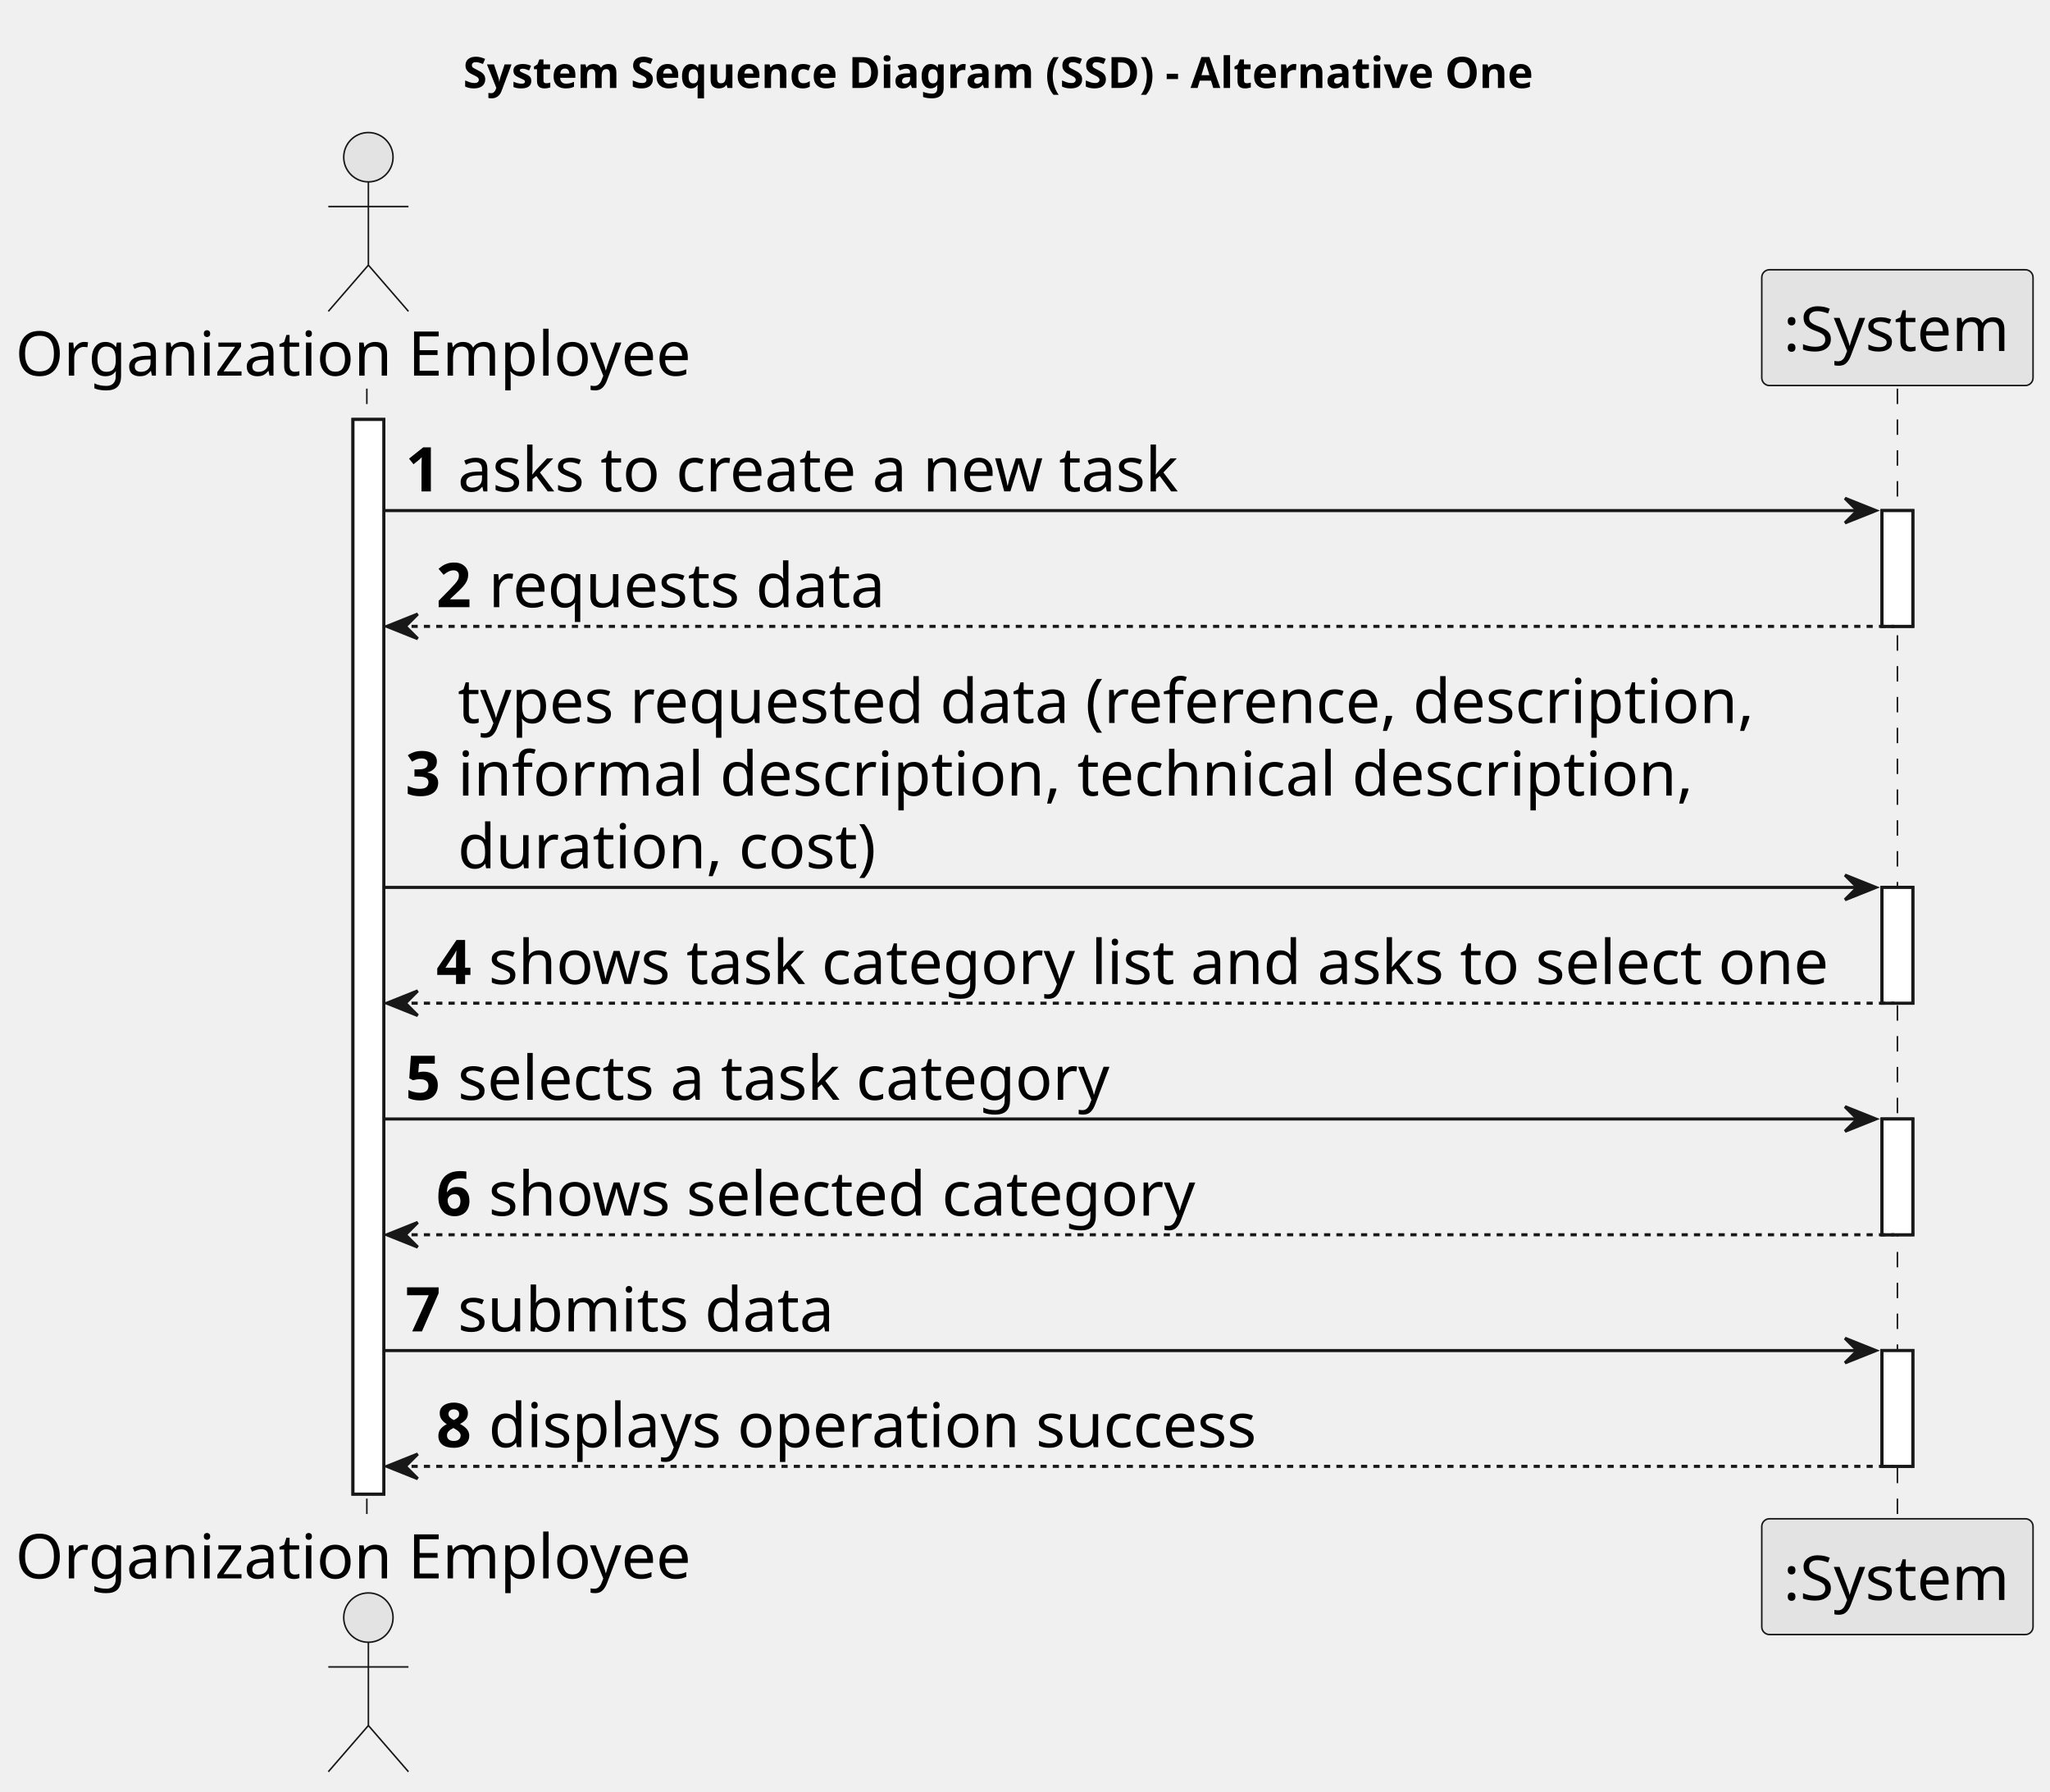
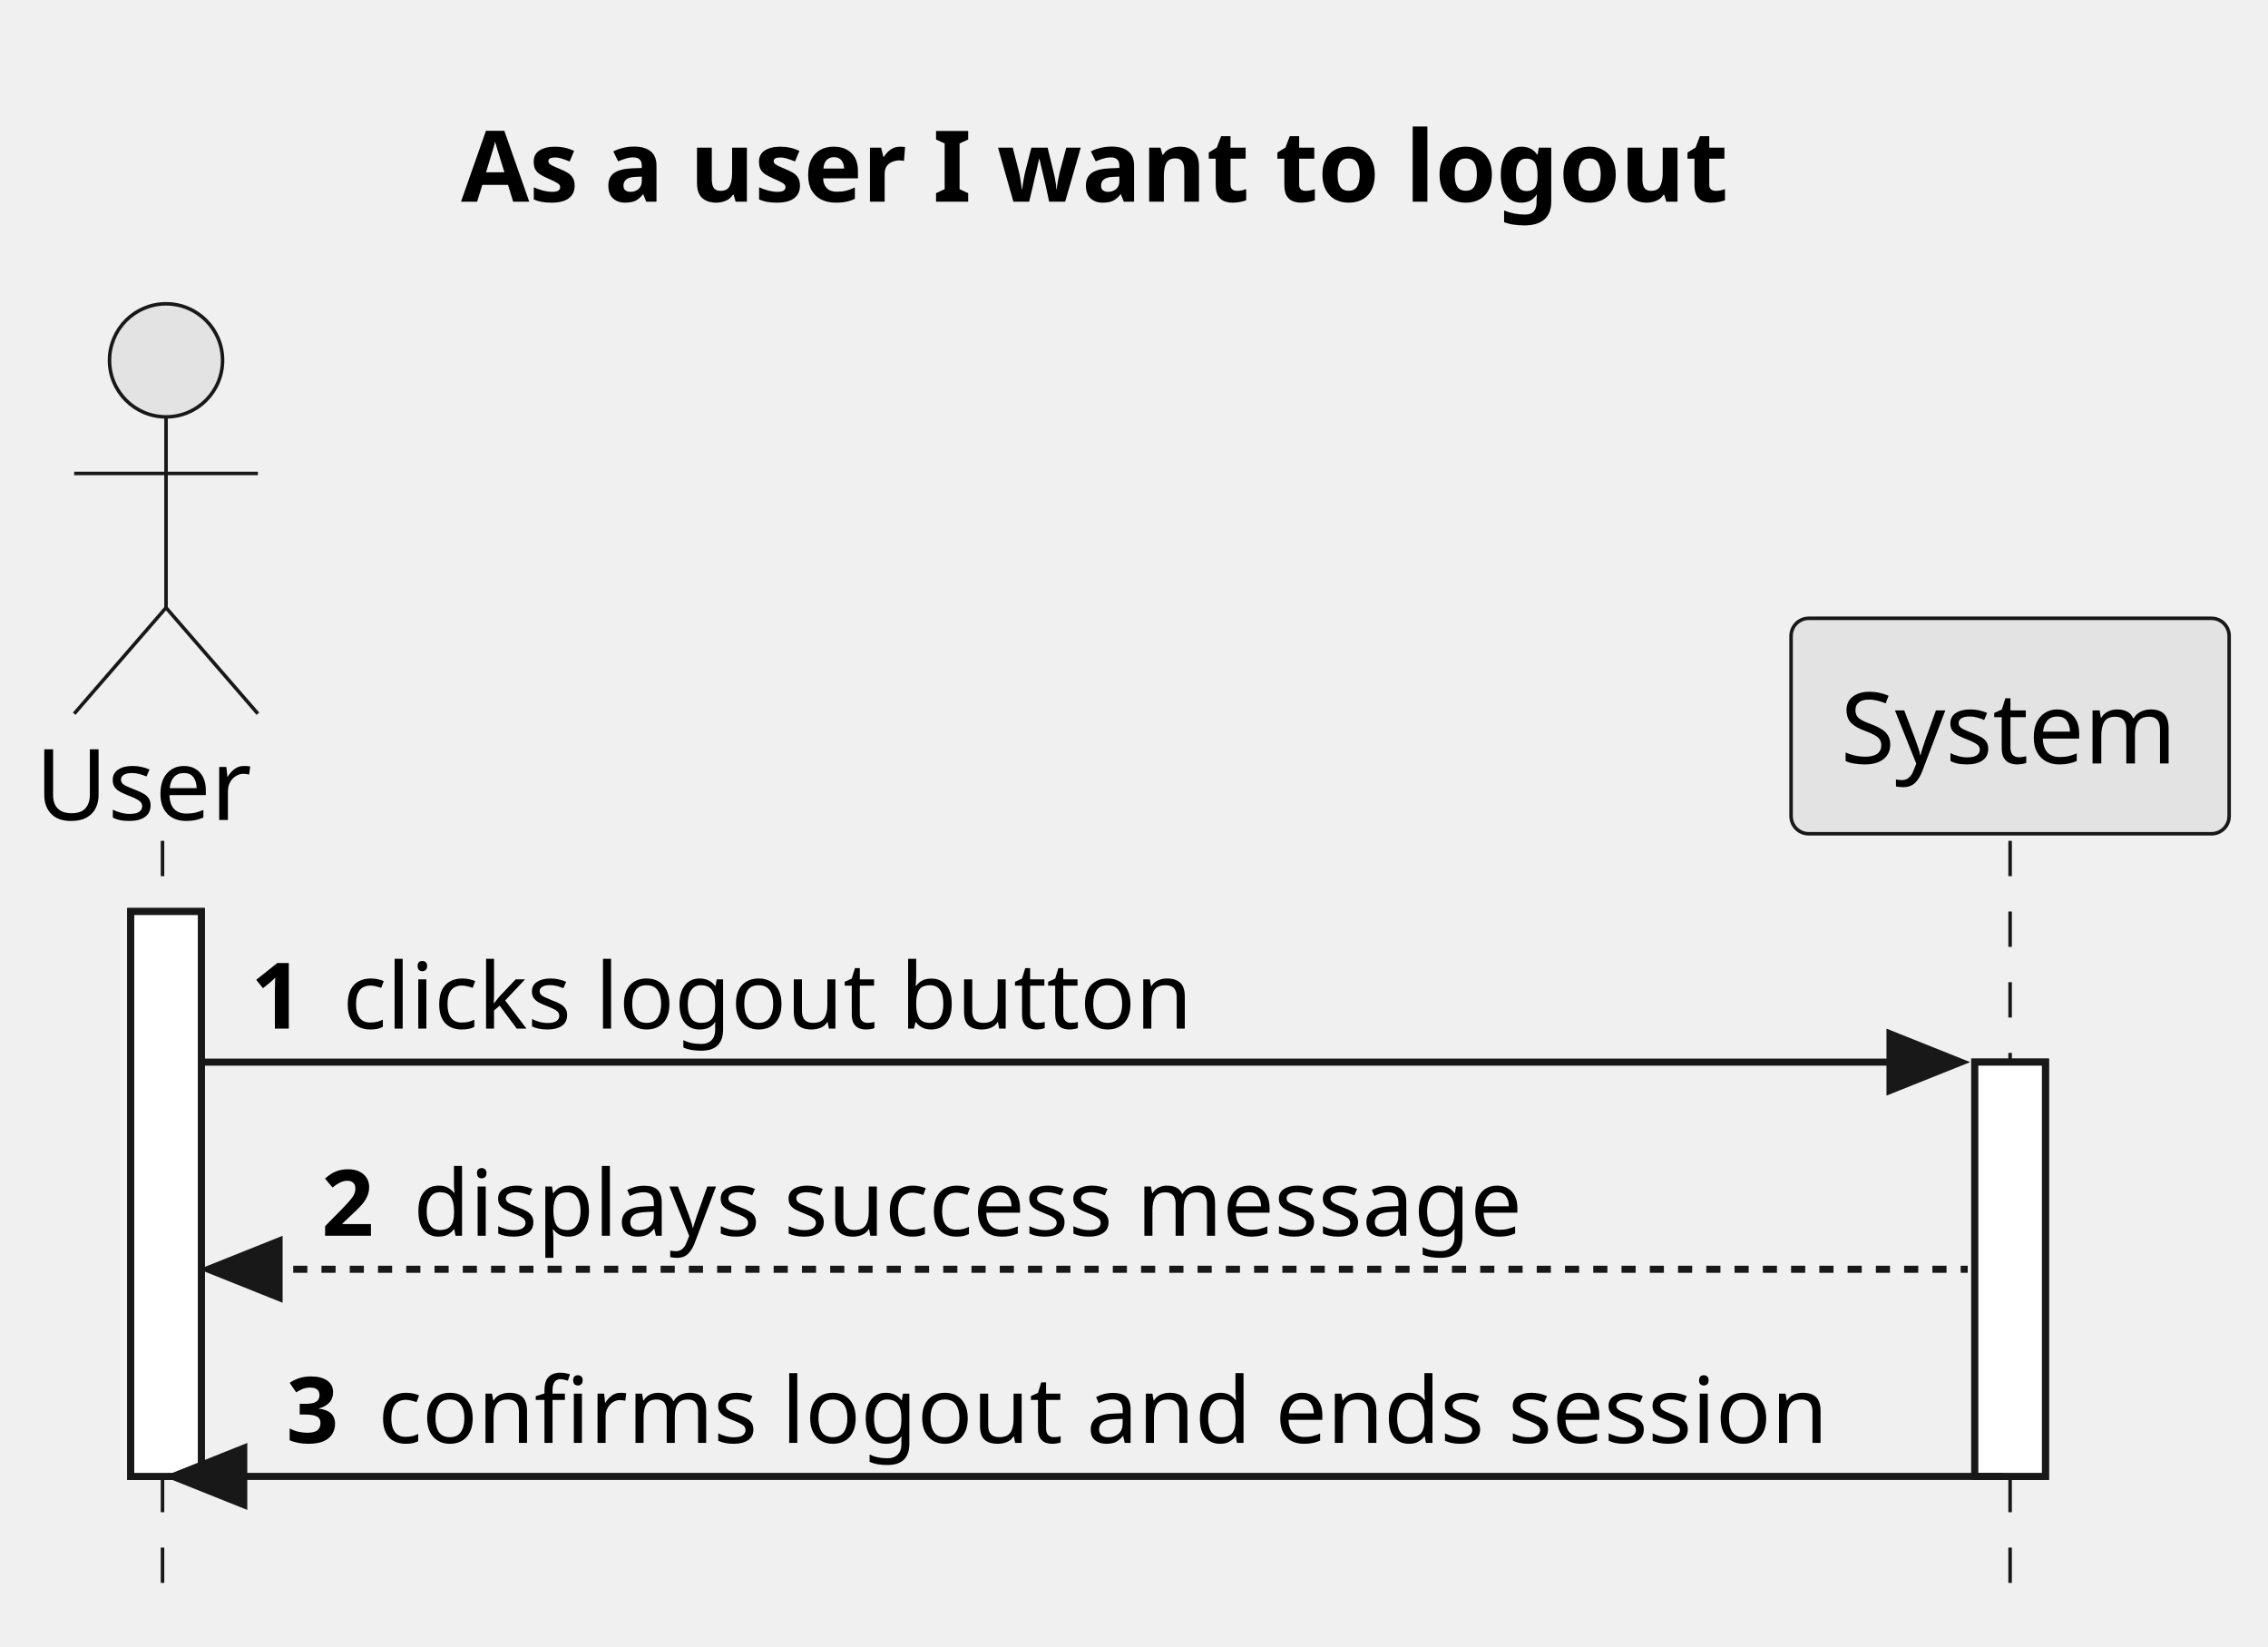
- <svg xmlns="http://www.w3.org/2000/svg" contentStyleType="text/css" height="581px" preserveAspectRatio="none" style="width:665px;height:581px;background:#FFFFFF;" version="1.1" viewBox="0 0 665 581" width="665px" zoomAndPan="magnify">
+ <svg xmlns="http://www.w3.org/2000/svg" contentStyleType="text/css" height="233px" preserveAspectRatio="none" style="width:321px;height:233px;background:#FFFFFF;" version="1.1" viewBox="0 0 321 233" width="321px" zoomAndPan="magnify">
  <defs />
  <g>
-     <text fill="#000000" font-family="sans-serif" font-size="14" font-weight="bold" lengthAdjust="spacing" textLength="363" x="150.25" y="28.535">System Sequence Diagram (SSD) - Alternative One</text>
-     <rect fill="#FFFFFF" height="348.547" style="stroke:#181818;stroke-width:1.0;" width="10" x="114.5" y="136.043" />
-     <rect fill="#FFFFFF" height="37.555" style="stroke:#181818;stroke-width:1.0;" width="10" x="610.5" y="165.598" />
-     <rect fill="#FFFFFF" height="37.555" style="stroke:#181818;stroke-width:1.0;" width="10" x="610.5" y="287.816" />
-     <rect fill="#FFFFFF" height="37.555" style="stroke:#181818;stroke-width:1.0;" width="10" x="610.5" y="362.926" />
-     <rect fill="#FFFFFF" height="37.555" style="stroke:#181818;stroke-width:1.0;" width="10" x="610.5" y="438.035" />
-     <line style="stroke:#181818;stroke-width:0.5;stroke-dasharray:5.0,5.0;" x1="119" x2="119" y1="126.043" y2="493.59" />
-     <line style="stroke:#181818;stroke-width:0.5;stroke-dasharray:5.0,5.0;" x1="615.5" x2="615.5" y1="126.043" y2="493.59" />
-     <text fill="#000000" font-family="sans-serif" font-size="20" lengthAdjust="spacing" textLength="223" x="5" y="121.824">Organization Employee</text>
-     <ellipse cx="119.5" cy="50.988" fill="#E3E3E3" rx="8" ry="8" style="stroke:#181818;stroke-width:0.5;" />
-     <path d="M119.5,58.988 L119.5,85.988 M106.5,66.988 L132.5,66.988 M119.5,85.988 L106.5,100.988 M119.5,85.988 L132.5,100.988 " fill="none" style="stroke:#181818;stroke-width:0.5;" />
-     <text fill="#000000" font-family="sans-serif" font-size="20" lengthAdjust="spacing" textLength="223" x="5" y="511.926">Organization Employee</text>
-     <ellipse cx="119.5" cy="524.644" fill="#E3E3E3" rx="8" ry="8" style="stroke:#181818;stroke-width:0.5;" />
-     <path d="M119.5,532.644 L119.5,559.644 M106.5,540.644 L132.5,540.644 M119.5,559.644 L106.5,574.644 M119.5,559.644 L132.5,574.644 " fill="none" style="stroke:#181818;stroke-width:0.5;" />
-     <rect fill="#E3E3E3" height="37.555" rx="2.5" ry="2.5" style="stroke:#181818;stroke-width:0.5;" width="88" x="571.5" y="87.488" />
-     <text fill="#000000" font-family="sans-serif" font-size="20" lengthAdjust="spacing" textLength="74" x="578.5" y="113.824">:System</text>
-     <rect fill="#E3E3E3" height="37.555" rx="2.5" ry="2.5" style="stroke:#181818;stroke-width:0.5;" width="88" x="571.5" y="492.59" />
-     <text fill="#000000" font-family="sans-serif" font-size="20" lengthAdjust="spacing" textLength="74" x="578.5" y="518.926">:System</text>
-     <rect fill="#FFFFFF" height="348.547" style="stroke:#181818;stroke-width:1.0;" width="10" x="114.5" y="136.043" />
-     <rect fill="#FFFFFF" height="37.555" style="stroke:#181818;stroke-width:1.0;" width="10" x="610.5" y="165.598" />
-     <rect fill="#FFFFFF" height="37.555" style="stroke:#181818;stroke-width:1.0;" width="10" x="610.5" y="287.816" />
-     <rect fill="#FFFFFF" height="37.555" style="stroke:#181818;stroke-width:1.0;" width="10" x="610.5" y="362.926" />
-     <rect fill="#FFFFFF" height="37.555" style="stroke:#181818;stroke-width:1.0;" width="10" x="610.5" y="438.035" />
-     <polygon fill="#181818" points="598.5,161.598,608.5,165.598,598.5,169.598,602.5,165.598" style="stroke:#181818;stroke-width:1.0;" />
-     <line style="stroke:#181818;stroke-width:1.0;" x1="124.5" x2="604.5" y1="165.598" y2="165.598" />
-     <text fill="#000000" font-family="sans-serif" font-size="20" font-weight="bold" lengthAdjust="spacing" textLength="13" x="131.5" y="159.379">1</text>
-     <text fill="#000000" font-family="sans-serif" font-size="20" lengthAdjust="spacing" textLength="239" x="148.5" y="159.379">asks to create a new task</text>
-     <polygon fill="#181818" points="135.5,199.152,125.5,203.152,135.5,207.152,131.5,203.152" style="stroke:#181818;stroke-width:1.0;" />
-     <line style="stroke:#181818;stroke-width:1.0;stroke-dasharray:2.0,2.0;" x1="129.5" x2="614.5" y1="203.152" y2="203.152" />
-     <text fill="#000000" font-family="sans-serif" font-size="20" font-weight="bold" lengthAdjust="spacing" textLength="13" x="141.5" y="196.934">2</text>
-     <text fill="#000000" font-family="sans-serif" font-size="20" lengthAdjust="spacing" textLength="130" x="158.5" y="196.934">requests data</text>
-     <polygon fill="#181818" points="598.5,283.816,608.5,287.816,598.5,291.816,602.5,287.816" style="stroke:#181818;stroke-width:1.0;" />
-     <line style="stroke:#181818;stroke-width:1.0;" x1="124.5" x2="604.5" y1="287.816" y2="287.816" />
-     <text fill="#000000" font-family="sans-serif" font-size="20" font-weight="bold" lengthAdjust="spacing" textLength="13" x="131.5" y="258.043">3</text>
-     <text fill="#000000" font-family="sans-serif" font-size="20" lengthAdjust="spacing" textLength="429" x="148.5" y="234.488">types requested data (reference, description,</text>
-     <text fill="#000000" font-family="sans-serif" font-size="20" lengthAdjust="spacing" textLength="412" x="148.5" y="258.043">informal description, technical description,</text>
-     <text fill="#000000" font-family="sans-serif" font-size="20" lengthAdjust="spacing" textLength="139" x="148.5" y="281.598">duration, cost)</text>
-     <polygon fill="#181818" points="135.5,321.371,125.5,325.371,135.5,329.371,131.5,325.371" style="stroke:#181818;stroke-width:1.0;" />
-     <line style="stroke:#181818;stroke-width:1.0;stroke-dasharray:2.0,2.0;" x1="129.5" x2="614.5" y1="325.371" y2="325.371" />
-     <text fill="#000000" font-family="sans-serif" font-size="20" font-weight="bold" lengthAdjust="spacing" textLength="13" x="141.5" y="319.152">4</text>
-     <text fill="#000000" font-family="sans-serif" font-size="20" lengthAdjust="spacing" textLength="445" x="158.5" y="319.152">shows task category list and asks to select one</text>
-     <polygon fill="#181818" points="598.5,358.926,608.5,362.926,598.5,366.926,602.5,362.926" style="stroke:#181818;stroke-width:1.0;" />
-     <line style="stroke:#181818;stroke-width:1.0;" x1="124.5" x2="604.5" y1="362.926" y2="362.926" />
-     <text fill="#000000" font-family="sans-serif" font-size="20" font-weight="bold" lengthAdjust="spacing" textLength="13" x="131.5" y="356.707">5</text>
-     <text fill="#000000" font-family="sans-serif" font-size="20" lengthAdjust="spacing" textLength="215" x="148.5" y="356.707">selects a task category</text>
-     <polygon fill="#181818" points="135.5,396.481,125.5,400.481,135.5,404.481,131.5,400.481" style="stroke:#181818;stroke-width:1.0;" />
-     <line style="stroke:#181818;stroke-width:1.0;stroke-dasharray:2.0,2.0;" x1="129.5" x2="614.5" y1="400.481" y2="400.481" />
-     <text fill="#000000" font-family="sans-serif" font-size="20" font-weight="bold" lengthAdjust="spacing" textLength="13" x="141.5" y="394.262">6</text>
-     <text fill="#000000" font-family="sans-serif" font-size="20" lengthAdjust="spacing" textLength="231" x="158.5" y="394.262">shows selected category</text>
-     <polygon fill="#181818" points="598.5,434.035,608.5,438.035,598.5,442.035,602.5,438.035" style="stroke:#181818;stroke-width:1.0;" />
-     <line style="stroke:#181818;stroke-width:1.0;" x1="124.5" x2="604.5" y1="438.035" y2="438.035" />
-     <text fill="#000000" font-family="sans-serif" font-size="20" font-weight="bold" lengthAdjust="spacing" textLength="13" x="131.5" y="431.816">7</text>
-     <text fill="#000000" font-family="sans-serif" font-size="20" lengthAdjust="spacing" textLength="125" x="148.5" y="431.816">submits data</text>
-     <polygon fill="#181818" points="135.5,471.59,125.5,475.59,135.5,479.59,131.5,475.59" style="stroke:#181818;stroke-width:1.0;" />
-     <line style="stroke:#181818;stroke-width:1.0;stroke-dasharray:2.0,2.0;" x1="129.5" x2="614.5" y1="475.59" y2="475.59" />
-     <text fill="#000000" font-family="sans-serif" font-size="20" font-weight="bold" lengthAdjust="spacing" textLength="13" x="141.5" y="469.371">8</text>
-     <text fill="#000000" font-family="sans-serif" font-size="20" lengthAdjust="spacing" textLength="256" x="158.5" y="469.371">displays operation success</text>
+     <text fill="#000000" font-family="sans-serif" font-size="14" font-weight="bold" lengthAdjust="spacing" textLength="189" x="65.25" y="28.535">As a user I want to logout</text>
+     <rect fill="#FFFFFF" height="79.932" style="stroke:#181818;stroke-width:1.0;" width="10" x="18.5" y="128.977" />
+     <rect fill="#FFFFFF" height="58.621" style="stroke:#181818;stroke-width:1.0;" width="10" x="279.5" y="150.287" />
+     <line style="stroke:#181818;stroke-width:0.5;stroke-dasharray:5.0,5.0;" x1="23" x2="23" y1="118.977" y2="226.908" />
+     <line style="stroke:#181818;stroke-width:0.5;stroke-dasharray:5.0,5.0;" x1="284.5" x2="284.5" y1="118.977" y2="226.908" />
+     <text fill="#000000" font-family="sans-serif" font-size="14" lengthAdjust="spacing" textLength="31" x="5" y="116.023">User</text>
+     <ellipse cx="23.5" cy="50.988" fill="#E3E3E3" rx="8" ry="8" style="stroke:#181818;stroke-width:0.5;" />
+     <path d="M23.5,58.988 L23.5,85.988 M10.5,66.988 L36.5,66.988 M23.5,85.988 L10.5,100.988 M23.5,85.988 L36.5,100.988 " fill="none" style="stroke:#181818;stroke-width:0.5;" />
+     <rect fill="#E3E3E3" height="30.488" rx="2.5" ry="2.5" style="stroke:#181818;stroke-width:0.5;" width="62" x="253.5" y="87.488" />
+     <text fill="#000000" font-family="sans-serif" font-size="14" lengthAdjust="spacing" textLength="48" x="260.5" y="108.023">System</text>
+     <rect fill="#FFFFFF" height="79.932" style="stroke:#181818;stroke-width:1.0;" width="10" x="18.5" y="128.977" />
+     <rect fill="#FFFFFF" height="58.621" style="stroke:#181818;stroke-width:1.0;" width="10" x="279.5" y="150.287" />
+     <polygon fill="#181818" points="267.5,146.287,277.5,150.287,267.5,154.287" style="stroke:#181818;stroke-width:1.0;" />
+     <line style="stroke:#181818;stroke-width:1.0;" x1="28.5" x2="273.5" y1="150.287" y2="150.287" />
+     <text fill="#000000" font-family="sans-serif" font-size="13" font-weight="bold" lengthAdjust="spacing" textLength="9" x="35.5" y="145.545">1</text>
+     <text fill="#000000" font-family="sans-serif" font-size="13" lengthAdjust="spacing" textLength="128" x="48.5" y="145.545">clicks logout button</text>
+     <polygon fill="#181818" points="39.5,175.598,29.5,179.598,39.5,183.598" style="stroke:#181818;stroke-width:1.0;" />
+     <line style="stroke:#181818;stroke-width:1.0;stroke-dasharray:2.0,2.0;" x1="33.5" x2="278.5" y1="179.598" y2="179.598" />
+     <text fill="#000000" font-family="sans-serif" font-size="13" font-weight="bold" lengthAdjust="spacing" textLength="9" x="45.5" y="174.856">2</text>
+     <text fill="#000000" font-family="sans-serif" font-size="13" lengthAdjust="spacing" textLength="165" x="58.5" y="174.856">displays success message</text>
+     <polygon fill="#181818" points="34.5,204.908,24.5,208.908,34.5,212.908" style="stroke:#181818;stroke-width:1.0;" />
+     <line style="stroke:#181818;stroke-width:1.0;" x1="28.5" x2="283.5" y1="208.908" y2="208.908" />
+     <text fill="#000000" font-family="sans-serif" font-size="13" font-weight="bold" lengthAdjust="spacing" textLength="9" x="40.5" y="204.166">3</text>
+     <text fill="#000000" font-family="sans-serif" font-size="13" lengthAdjust="spacing" textLength="214" x="53.5" y="204.166">confirms logout and ends session</text>
  </g>
</svg>
